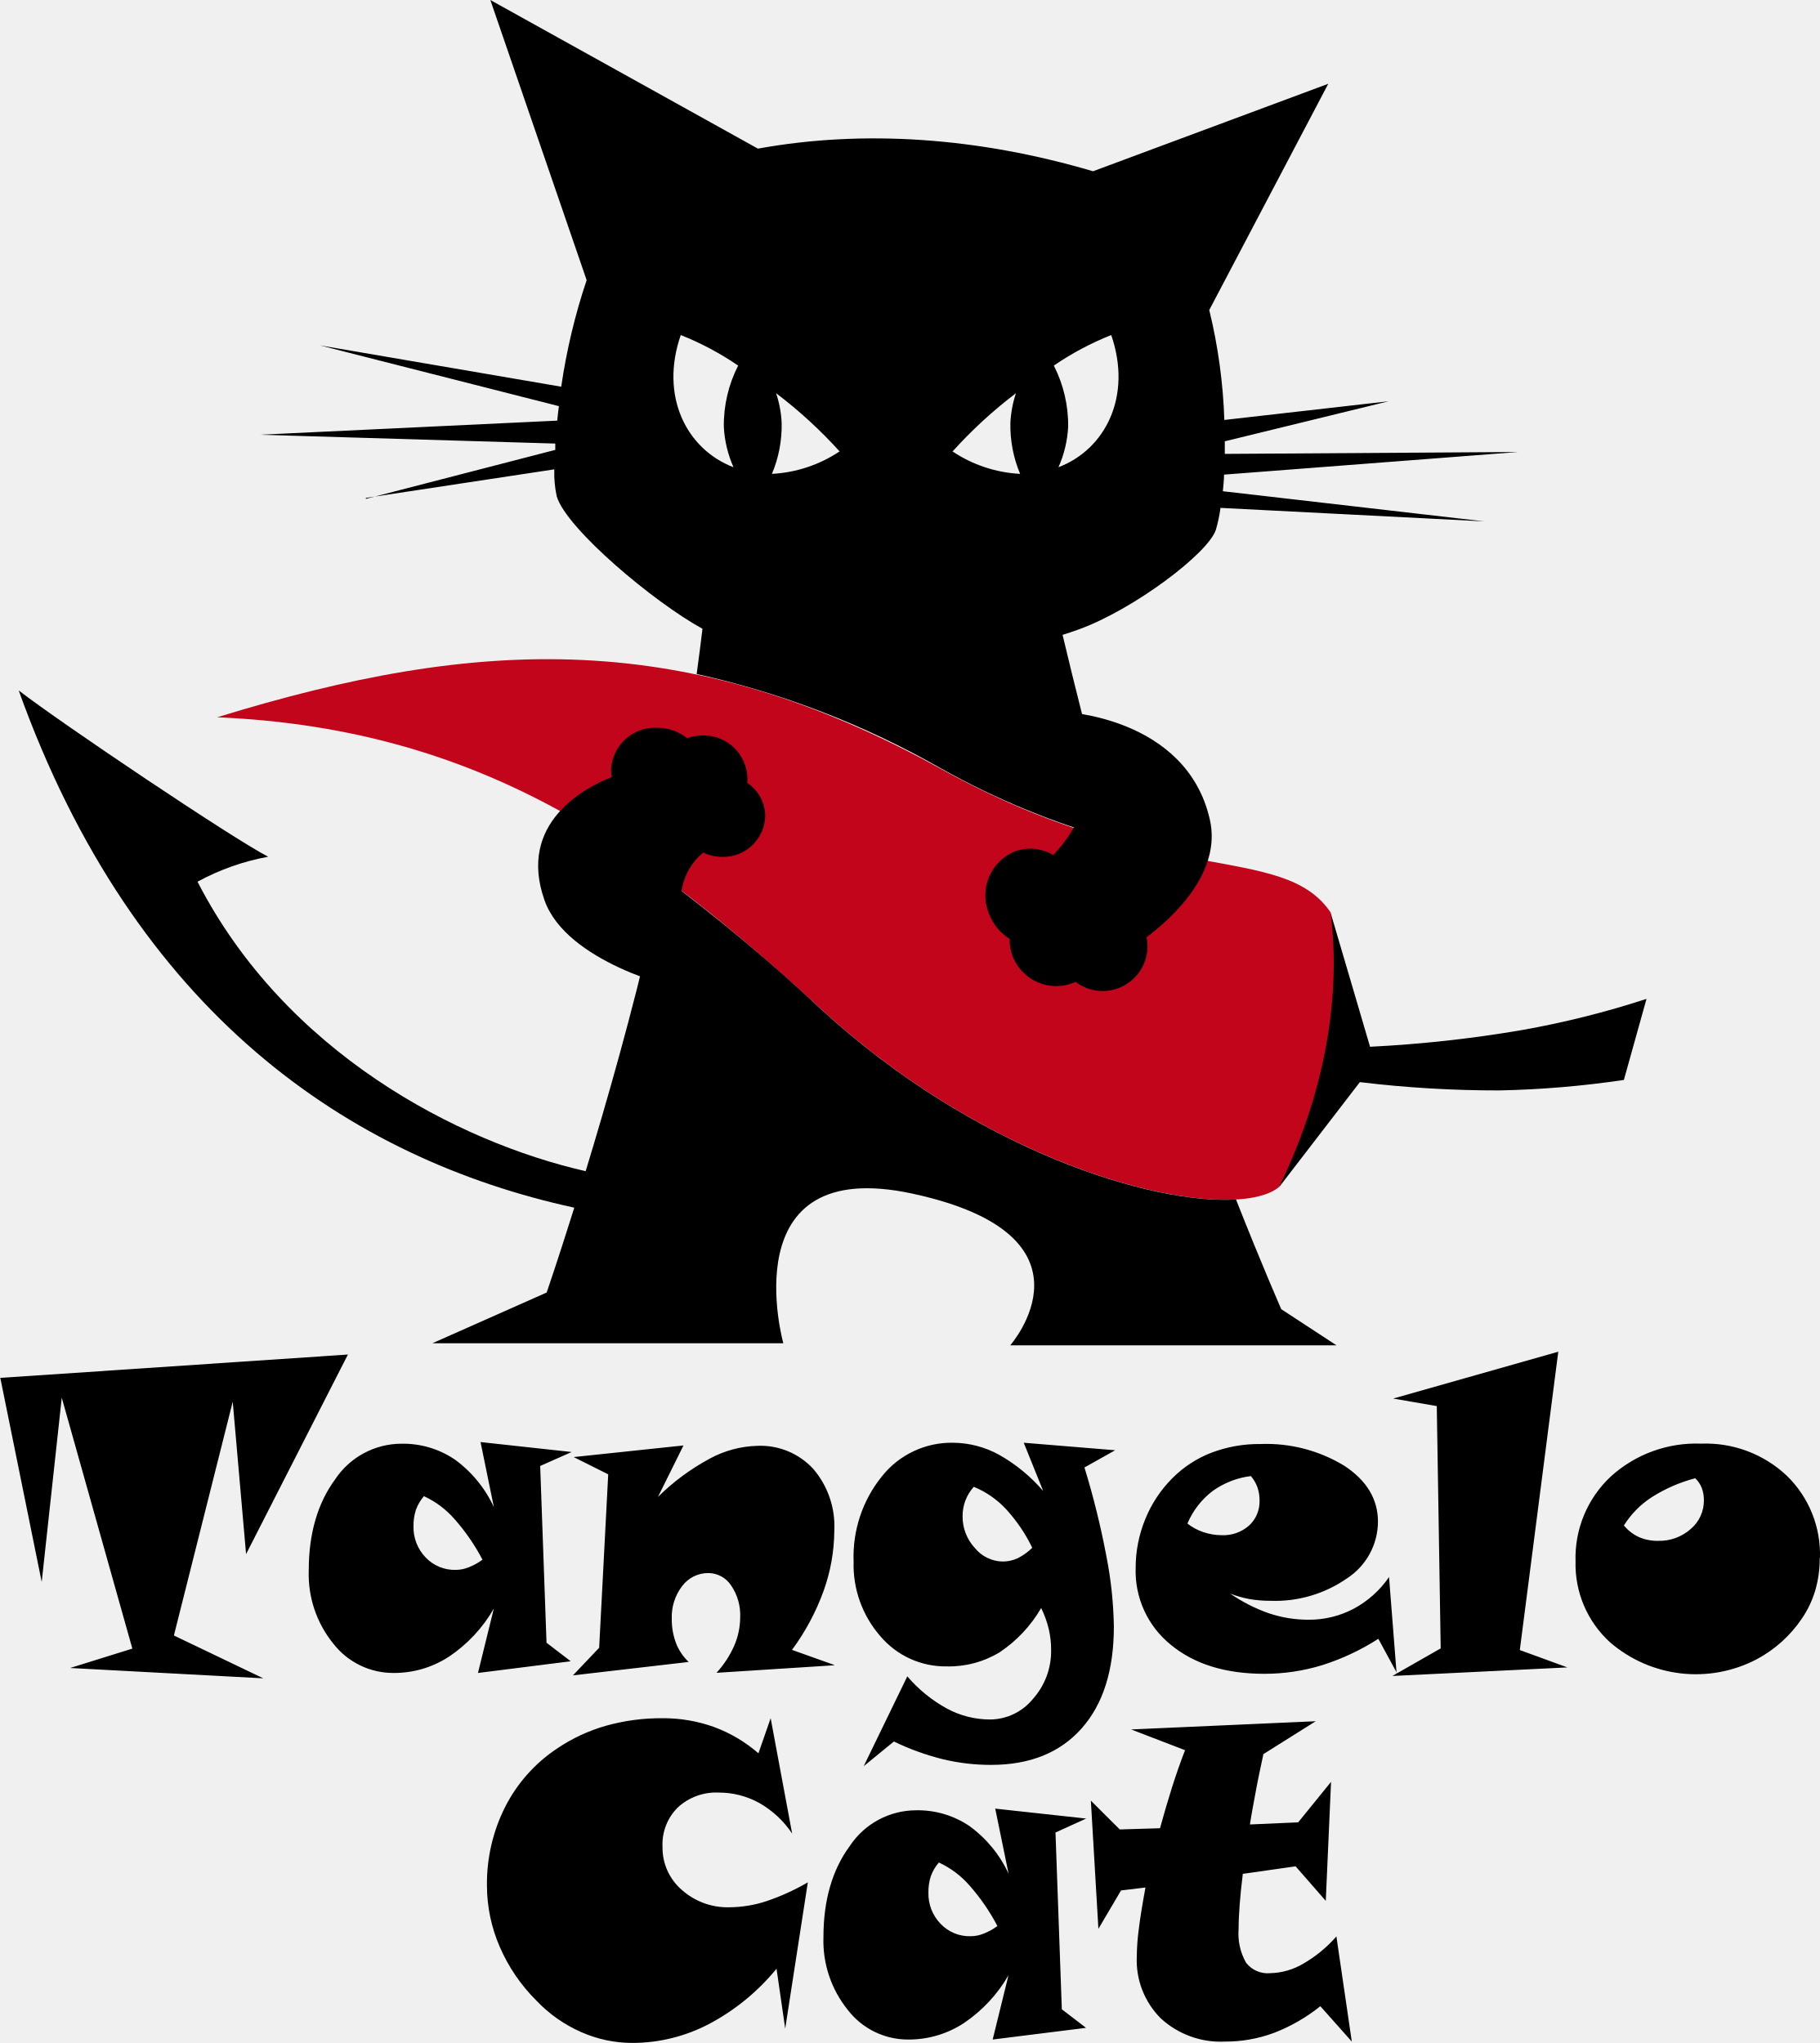
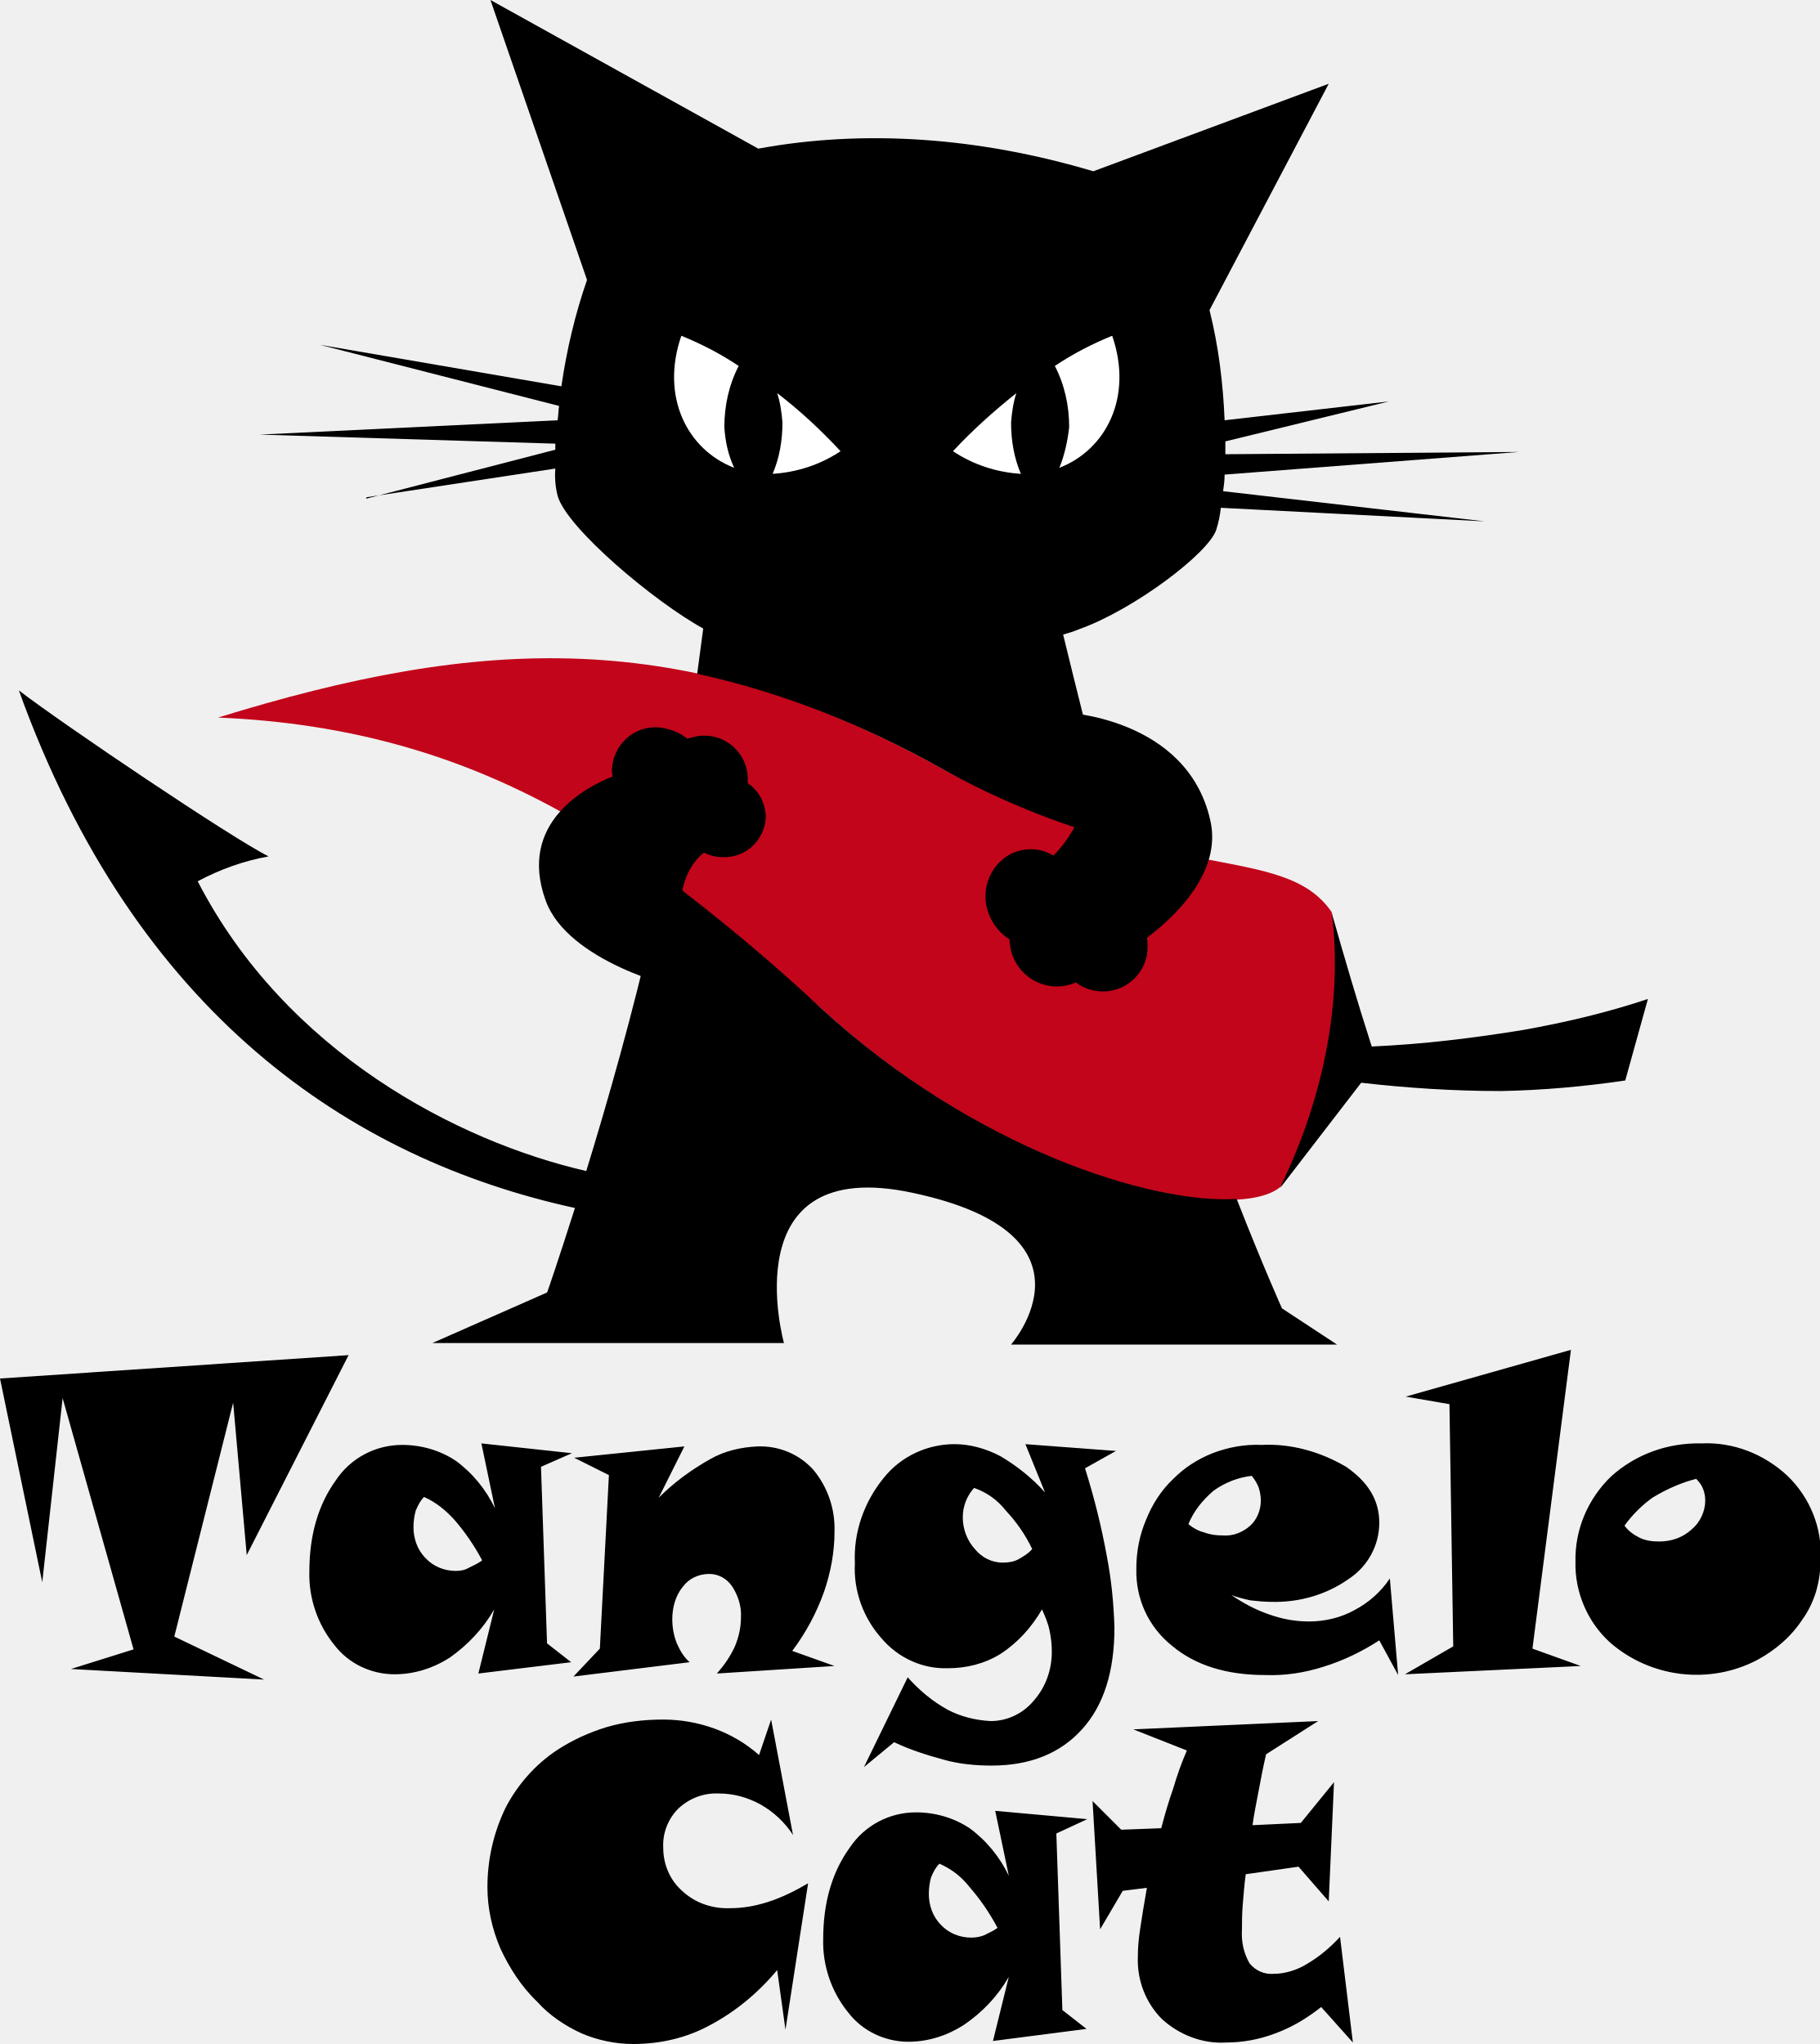
- <svg xmlns="http://www.w3.org/2000/svg" viewBox="0 0 241.24 270.92">
-   <defs>
-     <style>.a,.b{fill-rule:evenodd;}.b{fill:#c2051a;}</style>
-   </defs>
-   <path class="a" d="M352.82,407.6A248,248,0,0,1,346,444l10.69-13.9a152.76,152.76,0,0,0,18.47,1.1,130.16,130.16,0,0,0,16.54-1.39l3-10.75a121.79,121.79,0,0,1-16.54,4.14,169.07,169.07,0,0,1-20.12,2.21c-1.75-6-3.49-11.84-5.24-17.81Z" transform="translate(-176.37 -286.6)" />
-   <path d="M222.52,466.19,209,492.69l-1.77-20.21-7.8,31,11.85,5.68-25.61-1.37,8.25-2.57-9.36-33.27-2.66,24.43-5.49-27.06,46.15-3.1ZM232.59,485a5.77,5.77,0,0,0-1.06,1.79,6.69,6.69,0,0,0-.33,2.2,5.74,5.74,0,0,0,1.6,4.13,5.29,5.29,0,0,0,4,1.66,4.66,4.66,0,0,0,1.74-.35,7.94,7.94,0,0,0,1.81-1,27.11,27.11,0,0,0-3.73-5.41,12.17,12.17,0,0,0-4-3Zm19.56-5.84L248,481l.84,23.44,3.21,2.46-12.3,1.55,2.1-8.53a19.18,19.18,0,0,1-5.95,6.37,13.3,13.3,0,0,1-7.34,2.16,10.06,10.06,0,0,1-8-3.9,14.59,14.59,0,0,1-3.25-9.67q0-7.34,3.49-12.09a10.57,10.57,0,0,1,8.81-4.74,12.2,12.2,0,0,1,7.09,2.11,16.22,16.22,0,0,1,5.16,6.3l-1.77-8.63,12,1.31ZM287,507.43l-15.62,1a13.24,13.24,0,0,0,2.36-3.62,9.59,9.59,0,0,0,.78-3.77,6.93,6.93,0,0,0-1.2-4.19,3.63,3.63,0,0,0-3-1.65,4.31,4.31,0,0,0-3.49,1.72,6.69,6.69,0,0,0-1.38,4.34,8.84,8.84,0,0,0,.56,3.23,6.78,6.78,0,0,0,1.68,2.5l-15.35,1.78,3.48-3.66,1.2-23-4.58-2.29L267,478.28l-3.38,6.82a30,30,0,0,1,6.84-5.06,14,14,0,0,1,6.33-1.71,9.52,9.52,0,0,1,7.42,3.06,11.66,11.66,0,0,1,2.79,8.18,24,24,0,0,1-1.42,8,30.83,30.83,0,0,1-4.19,7.82l5.61,2Zm18.49-23.66a5.77,5.77,0,0,0-1.48,3.89,6.11,6.11,0,0,0,1.62,4.21,4.85,4.85,0,0,0,3.68,1.8,4.72,4.72,0,0,0,2-.43,7.57,7.57,0,0,0,1.94-1.39,21.23,21.23,0,0,0-3.49-5.14,12.13,12.13,0,0,0-4.25-2.94Zm18.78-4.87-4.1,2.3a108.18,108.18,0,0,1,2.9,11.72,52.29,52.29,0,0,1,1,9.38q0,8.7-4.29,13.52t-12,4.82a27.15,27.15,0,0,1-6.38-.75,33.57,33.57,0,0,1-6.5-2.35l-4,3.27,5.78-11.91a18.78,18.78,0,0,0,5.25,4.27,12.08,12.08,0,0,0,5.69,1.45,7.39,7.39,0,0,0,5.73-2.74,9.5,9.5,0,0,0,2.4-6.48,11.9,11.9,0,0,0-.32-2.81,13.48,13.48,0,0,0-1-2.75,17.77,17.77,0,0,1-5.51,5.87,13,13,0,0,1-7,1.87,11.32,11.32,0,0,1-8.81-4,14.4,14.4,0,0,1-3.55-9.92,16.94,16.94,0,0,1,3.75-11.28,11.78,11.78,0,0,1,9.42-4.46,12.85,12.85,0,0,1,6.11,1.59,21.91,21.91,0,0,1,5.86,4.81l-2.58-6.4,12.19,1Zm9.56,9.74a6.8,6.8,0,0,0,2.1,1.13,7.48,7.48,0,0,0,2.46.41A5.12,5.12,0,0,0,342,488.9a4.32,4.32,0,0,0,1.39-3.31,5.29,5.29,0,0,0-.28-1.76,4.93,4.93,0,0,0-.87-1.49,11,11,0,0,0-5.1,2,10.64,10.64,0,0,0-3.31,4.28Zm27.83,19.92-2.52-4.64a31.1,31.1,0,0,1-7.43,3.49,26,26,0,0,1-7.69,1.15q-7.74,0-12.4-3.85a12.55,12.55,0,0,1-4.66-10.18,17,17,0,0,1,1.27-6.47,16.34,16.34,0,0,1,3.6-5.44,14.85,14.85,0,0,1,5.18-3.38,17.8,17.8,0,0,1,6.5-1.15A19.85,19.85,0,0,1,354.67,481q4.42,2.93,4.42,7.39a9,9,0,0,1-4.07,7.49,16.67,16.67,0,0,1-10.2,3,15.6,15.6,0,0,1-2.82-.24,13.73,13.73,0,0,1-2.51-.72,21.4,21.4,0,0,0,5.15,2.62,16.37,16.37,0,0,0,5.22.85,12.67,12.67,0,0,0,6-1.45,13.3,13.3,0,0,0,4.7-4.21l1,12.76Zm22.61-.85L361,508.85l6.41-3.66-.52-32.13-5.78-1L383,465.85l-5.1,39.56,6.3,2.3Zm7.4-18.86a5.57,5.57,0,0,0,2,1.57,6.11,6.11,0,0,0,2.57.51,6.28,6.28,0,0,0,4.31-1.56,4.92,4.92,0,0,0,1.76-3.83,4.59,4.59,0,0,0-.28-1.62,3.54,3.54,0,0,0-.87-1.29,20.28,20.28,0,0,0-5.75,2.5,12.17,12.17,0,0,0-3.69,3.73Zm26,4.36a15,15,0,0,1-.59,4.28,13.31,13.31,0,0,1-1.76,3.72,16.67,16.67,0,0,1-6,5.42,17.4,17.4,0,0,1-19.46-2.25,14,14,0,0,1-4.57-10.72,14.77,14.77,0,0,1,4.66-11.25,16.85,16.85,0,0,1,12-4.37,15.66,15.66,0,0,1,11.35,4.25,14.54,14.54,0,0,1,4.4,10.93Zm-134.18,43-3,19.4-1.15-7.94a29.28,29.28,0,0,1-8.93,7.32,21.94,21.94,0,0,1-10.19,2.52,16.78,16.78,0,0,1-6.79-1.44,18.4,18.4,0,0,1-5.94-4.18,22.83,22.83,0,0,1-4.86-7.14,20.48,20.48,0,0,1-1.69-8.1,22.58,22.58,0,0,1,2.43-10.47,20.37,20.37,0,0,1,6.9-7.73,22.62,22.62,0,0,1,6.45-3,27.05,27.05,0,0,1,7.47-1,19.88,19.88,0,0,1,6.82,1.15,19.09,19.09,0,0,1,5.93,3.5l1.62-4.65,2.85,15.3a12.84,12.84,0,0,0-4.36-4.06,11.07,11.07,0,0,0-5.43-1.38,7.47,7.47,0,0,0-5.4,2,6.88,6.88,0,0,0-2,5.19,7.38,7.38,0,0,0,2.55,5.71,9.12,9.12,0,0,0,6.37,2.31,16,16,0,0,0,4.9-.82,30.11,30.11,0,0,0,5.48-2.5Zm17.38-2.63a5.78,5.78,0,0,0-1.06,1.79,6.69,6.69,0,0,0-.33,2.2,5.74,5.74,0,0,0,1.6,4.13,5.29,5.29,0,0,0,4,1.66,4.66,4.66,0,0,0,1.74-.35,8,8,0,0,0,1.81-1,27.11,27.11,0,0,0-3.73-5.41,12.16,12.16,0,0,0-4-3Zm19.56-5.84-4.1,1.87.84,23.44,3.21,2.46L308,557.06l2.1-8.53a19.18,19.18,0,0,1-5.95,6.37,13.3,13.3,0,0,1-7.34,2.16,10.06,10.06,0,0,1-8-3.9,14.59,14.59,0,0,1-3.25-9.67q0-7.34,3.49-12.09a10.57,10.57,0,0,1,8.81-4.74,12.2,12.2,0,0,1,7.09,2.11,16.23,16.23,0,0,1,5.16,6.3l-1.77-8.63,12,1.31Zm35.2,29.6-4.18-4.7a23.19,23.19,0,0,1-6.15,3.54,18.4,18.4,0,0,1-6.51,1.15,11.69,11.69,0,0,1-8.49-3.07,10.88,10.88,0,0,1-3.19-8.22,29.38,29.38,0,0,1,.27-3.66c.17-1.41.47-3.24.88-5.48l-3.24.39-3,5.09-1-17,3.83,3.82,5.34-.16q.76-2.78,1.57-5.35t1.75-5l-7.15-2.75,24.48-1.09-6.94,4.36c-.37,1.72-.72,3.34-1,4.88s-.57,3-.79,4.45l6.4-.28,4.36-5.37-.7,15.78-4-4.58-7,1c-.19,1.51-.33,2.88-.42,4.11s-.14,2.3-.14,3.22a7.79,7.79,0,0,0,1,4.47,3.63,3.63,0,0,0,3.19,1.37,9,9,0,0,0,4.39-1.26,17.38,17.38,0,0,0,4.39-3.61l2.05,14Z" transform="translate(-176.37 -286.6)" />
-   <path class="b" d="M205.22,381.72c35.55,1.52,57.21,17.8,80.06,38.73,25,22.9,54.66,28.6,60.7,23.55,6.13-12.58,8.24-25.35,6.83-36.41-6.39-9.39-22.67-3-51.62-19-33.77-18.71-61.23-17.58-96-6.88Z" transform="translate(-176.37 -286.6)" />
-   <path class="a" d="M224.9,352.75,250,346.26l0-.84-39.21-1.17,39.47-1.87q.09-.93.22-1.92l-31.69-8.06,32,5.48a80.9,80.9,0,0,1,3.37-14.13L241.39,286.6l35.48,19.71c14.1-2.56,29.29-1.47,44.44,3l31.19-11.6-15.78,30a71.31,71.31,0,0,1,2,14.58l21.8-2.48-21.74,5.31q0,.85,0,1.67l38.9-.25-39,3c0,.77-.1,1.51-.16,2.2l34.69,4-35-1.79a19.33,19.33,0,0,1-.61,2.89c-1,3.14-10.93,10.6-18.19,13.23q-1.06.38-2.14.72c1.45,6.1,3.91,16.08,7,27.22a103.09,103.09,0,0,1-23.12-9.51,115.84,115.84,0,0,0-32.4-12.52c.32-2.32.57-4.35.77-6-6.4-3.49-18.06-13.27-19.33-17.57a14.72,14.72,0,0,1-.32-3.57l-25,3.79Zm27.63,94c-29.81-6.49-58.32-25.76-73.68-68.59,5.71,4.41,28.45,19.68,33.08,22.05a31.47,31.47,0,0,0-9.37,3.31c11.66,22.7,34.51,34.52,51.47,38.39,2.78-9.12,6.18-21,8.9-32.87.47-2.06.92-4.12,1.34-6.16a245.48,245.48,0,0,1,21,17.58c20.33,18.63,43.75,25.87,55,25.21,3.44,8.73,6,14.54,6,14.54l7.32,4.79H310.33s12.8-14.57-13-20.12c-24.08-5.19-17.09,19.85-17.09,19.85H233.7L248.86,458s1.51-4.39,3.67-11.28Zm35.2-100.31a17.83,17.83,0,0,1-9,3,16.5,16.5,0,0,0,1.29-6.76,14.44,14.44,0,0,0-.74-3.94,60.9,60.9,0,0,1,8.44,7.74Zm-14.09,2.12c-6.22-2.36-9.82-9.41-7-17.53a38.94,38.94,0,0,1,7.61,4.05,17.4,17.4,0,0,0-1.9,8.12,15.14,15.14,0,0,0,1.28,5.35Zm29-2.12a17.82,17.82,0,0,0,9,3,16.52,16.52,0,0,1-1.29-6.76,14.47,14.47,0,0,1,.74-3.94,60.9,60.9,0,0,0-8.43,7.75Zm14.08,2.12c6.22-2.36,9.81-9.41,7-17.53a38.89,38.89,0,0,0-7.61,4.05,17.39,17.39,0,0,1,1.9,8.12,15.14,15.14,0,0,1-1.28,5.35Z" transform="translate(-176.37 -286.6)" />
-   <path class="a" d="M267.46,384.49a6.19,6.19,0,0,1,2.08-.36,5.8,5.8,0,0,1,5.94,5.66,5.4,5.4,0,0,1,0,.64,5.32,5.32,0,0,1,2.36,4.39,5.55,5.55,0,0,1-5.68,5.41,5.89,5.89,0,0,1-2.54-.57,8.1,8.1,0,0,0-2.81,4.7c-.92,5.08-.44,13.14-.55,13.23S251.5,414.23,248.58,406c-3.66-10.31,5.44-15,8.92-16.36a5.06,5.06,0,0,1-.1-1,5.82,5.82,0,0,1,6.07-5.53,6.4,6.4,0,0,1,4,1.36Z" transform="translate(-176.37 -286.6)" />
-   <path class="a" d="M316,400a17.57,17.57,0,0,0,4.27-7.19c1.19-4.72-3-11.82-3-11.82s16.42.6,19.53,14.3c1.56,6.9-4.66,12.78-8.39,15.6a6,6,0,0,1,.12,1.18,5.94,5.94,0,0,1-9.53,4.74,6.21,6.21,0,0,1-8.38-3.47h0a6.27,6.27,0,0,1-.37-2.13v-.1a6.71,6.71,0,0,1-2.8-3.52,6.28,6.28,0,0,1,3.59-8.12,5.88,5.88,0,0,1,5,.53Z" transform="translate(-176.37 -286.6)" />
+ <svg xmlns="http://www.w3.org/2000/svg" version="1.1" id="Layer_1" x="0px" y="0px" viewBox="0 0 241.2 270.9" style="enable-background:new 0 0 241.2 270.9;" xml:space="preserve">
+   <style type="text/css">
+ 	.st0{fill:#C2051A;}
+ 	.st1{fill:#FFFFFF;}
+ </style>
+   <g>
+     <path d="M176.5,121c-1.4,12.3-3.6,24.5-6.8,36.4l10.7-13.9c6.1,0.7,12.3,1.1,18.5,1.1c5.5-0.1,11.1-0.6,16.5-1.4l3-10.8   c-5.4,1.8-10.9,3.1-16.5,4.1c-6.7,1.1-13.4,1.9-20.1,2.2C179.9,132.8,178.2,127,176.5,121L176.5,121z" />
+     <path d="M46.2,179.6l-13.5,26.5l-1.8-20.2l-7.8,31l11.9,5.7l-25.6-1.4l8.3-2.6l-9.4-33.3l-2.7,24.4l-5.6-27L46.2,179.6L46.2,179.6z    M56.2,198.4c-0.5,0.5-0.8,1.1-1.1,1.8c-0.2,0.7-0.3,1.5-0.3,2.2c0,1.5,0.5,3,1.6,4.1c1,1.1,2.5,1.7,4,1.7c0.6,0,1.2-0.1,1.7-0.4   c0.6-0.3,1.3-0.6,1.8-1c-1-1.9-2.3-3.8-3.7-5.4C59.1,200.2,57.8,199.1,56.2,198.4L56.2,198.4z M75.8,192.6l-4.1,1.8l0.8,23.4   l3.2,2.5l-12.3,1.5l2.1-8.5c-1.5,2.6-3.5,4.7-5.9,6.4c-2.2,1.4-4.7,2.2-7.3,2.2c-3.1,0-6.1-1.4-8-3.9c-2.2-2.7-3.4-6.2-3.3-9.7   c0-4.9,1.2-8.9,3.5-12.1c2-3,5.3-4.7,8.8-4.7c2.5,0,5,0.7,7.1,2.1c2.2,1.6,4,3.8,5.2,6.3l-1.8-8.6L75.8,192.6L75.8,192.6z    M110.6,220.8l-15.6,1c1-1.1,1.8-2.3,2.4-3.6c0.5-1.2,0.8-2.5,0.8-3.8c0.1-1.5-0.4-3-1.2-4.2c-0.7-1-1.8-1.6-3-1.6   c-1.4,0-2.7,0.6-3.5,1.7c-1,1.2-1.4,2.8-1.4,4.3c0,1.1,0.2,2.2,0.6,3.2c0.4,0.9,0.9,1.8,1.7,2.5L76,222.2l3.5-3.7l1.2-23l-4.6-2.3   l14.6-1.5l-3.4,6.8c2-2,4.3-3.7,6.8-5.1c1.9-1.1,4.1-1.6,6.3-1.7c2.8-0.1,5.5,1,7.4,3.1c1.9,2.3,2.9,5.2,2.8,8.2   c0,2.7-0.5,5.4-1.4,8c-1,2.8-2.4,5.4-4.2,7.8L110.6,220.8L110.6,220.8z M129.1,197.2c-1,1.1-1.5,2.5-1.5,3.9c0,1.6,0.6,3.1,1.6,4.2   c0.9,1.1,2.2,1.8,3.7,1.8c0.7,0,1.4-0.1,2-0.4c0.7-0.4,1.4-0.8,1.9-1.4c-0.9-1.9-2.1-3.6-3.5-5.1   C132.2,198.8,130.8,197.8,129.1,197.2L129.1,197.2z M147.9,192.3l-4.1,2.3c1.2,3.8,2.2,7.8,2.9,11.7c0.6,3.1,0.9,6.2,1,9.4   c0,5.8-1.4,10.3-4.3,13.5c-2.9,3.2-6.9,4.8-12,4.8c-2.1,0-4.3-0.2-6.4-0.8c-2.2-0.6-4.4-1.3-6.5-2.3l-4,3.3l5.8-11.9   c1.5,1.7,3.3,3.2,5.3,4.3c1.7,0.9,3.7,1.4,5.7,1.5c2.2,0,4.3-1,5.7-2.7c1.6-1.8,2.4-4.1,2.4-6.5c0-0.9-0.1-1.9-0.3-2.8   c-0.2-1-0.6-1.9-1-2.8c-1.4,2.4-3.2,4.4-5.5,5.9c-2.1,1.3-4.5,1.9-7,1.9c-3.4,0.1-6.6-1.4-8.8-4c-2.4-2.7-3.7-6.3-3.5-9.9   c-0.2-4.1,1.2-8.1,3.8-11.3c2.3-2.9,5.8-4.5,9.4-4.5c2.1,0,4.2,0.6,6.1,1.6c2.2,1.3,4.2,2.9,5.9,4.8l-2.6-6.4L147.9,192.3   L147.9,192.3z M157.5,202c0.6,0.5,1.3,0.9,2.1,1.1c0.8,0.3,1.6,0.4,2.5,0.4c1.3,0.1,2.6-0.4,3.6-1.3c0.9-0.8,1.4-2.1,1.4-3.3   c0-0.6-0.1-1.2-0.3-1.8c-0.2-0.5-0.5-1-0.9-1.5c-1.8,0.2-3.6,0.9-5.1,2C159.3,198.9,158.2,200.3,157.5,202L157.5,202z M185.3,222   l-2.5-4.6c-2.3,1.5-4.8,2.7-7.4,3.5c-2.5,0.8-5.1,1.2-7.7,1.1c-5.2,0-9.3-1.3-12.4-3.9c-3.1-2.5-4.8-6.2-4.7-10.2   c0-2.2,0.4-4.4,1.3-6.5c0.8-2,2-3.9,3.6-5.4c1.5-1.5,3.2-2.6,5.2-3.4c2.1-0.8,4.3-1.2,6.5-1.1c3.9-0.2,7.8,0.9,11.2,2.9   c2.9,2,4.4,4.4,4.4,7.4s-1.5,5.8-4.1,7.5c-3,2.1-6.6,3.1-10.2,3c-0.9,0-1.9-0.1-2.8-0.2c-0.9-0.2-1.7-0.4-2.5-0.7   c1.6,1.1,3.3,2,5.1,2.6c1.7,0.6,3.4,0.9,5.2,0.9c2.1,0,4.2-0.5,6-1.5c1.9-1,3.5-2.4,4.7-4.2L185.3,222L185.3,222z M209.5,220.8   l-23.3,1.1l6.4-3.7l-0.5-32.1l-5.8-1l21.9-6.2l-5.1,39.6L209.5,220.8L209.5,220.8z M215.3,202.2c0.5,0.7,1.2,1.2,2,1.6   c0.8,0.4,1.7,0.5,2.6,0.5c1.6,0,3.1-0.5,4.3-1.6c1.1-0.9,1.8-2.4,1.8-3.8c0-0.6-0.1-1.1-0.3-1.6s-0.5-0.9-0.9-1.3   c-2,0.5-4,1.4-5.8,2.5C217.6,199.5,216.3,200.8,215.3,202.2L215.3,202.2z M241.3,206.6c0,1.4-0.2,2.9-0.6,4.3   c-0.4,1.3-1,2.6-1.8,3.7c-1.5,2.3-3.6,4.1-6,5.4c-6.3,3.3-14.1,2.4-19.5-2.3c-3-2.7-4.7-6.7-4.6-10.7c-0.1-4.2,1.6-8.3,4.7-11.3   c3.3-3,7.6-4.5,12-4.4c4.2-0.2,8.3,1.4,11.4,4.3C239.9,198.5,241.5,202.5,241.3,206.6L241.3,206.6z M107.1,249.6l-3,19.4l-1.1-7.9   c-2.5,3-5.5,5.5-8.9,7.3c-3.1,1.7-6.6,2.5-10.2,2.5c-2.3,0-4.7-0.5-6.8-1.4c-2.2-1-4.3-2.4-5.9-4.2c-2.1-2-3.7-4.5-4.9-7.1   c-1.1-2.6-1.7-5.3-1.7-8.1c0-3.6,0.8-7.2,2.4-10.5c1.6-3.1,4-5.8,6.9-7.7c2-1.3,4.2-2.3,6.5-3c2.4-0.7,4.9-1,7.5-1   c2.3,0,4.6,0.4,6.8,1.2c2.2,0.8,4.2,2,5.9,3.5l1.6-4.7l2.9,15.3c-1.1-1.7-2.6-3.1-4.4-4.1c-1.7-0.9-3.5-1.4-5.4-1.4   c-2-0.1-3.9,0.6-5.4,2c-1.4,1.4-2.1,3.3-2,5.2c0,2.2,0.9,4.3,2.5,5.7c1.7,1.6,4,2.4,6.4,2.3c1.7,0,3.3-0.3,4.9-0.8   C103.6,251.5,105.4,250.6,107.1,249.6L107.1,249.6z M124.5,247c-0.5,0.5-0.8,1.1-1.1,1.8c-0.2,0.7-0.3,1.5-0.3,2.2   c0,1.5,0.5,3,1.6,4.1c1,1.1,2.5,1.7,4,1.7c0.6,0,1.2-0.1,1.7-0.3c0.6-0.3,1.3-0.6,1.8-1c-1-1.9-2.3-3.8-3.7-5.4   C127.4,248.7,126.1,247.7,124.5,247L124.5,247z M144.1,241.1L140,243l0.8,23.4l3.2,2.5l-12.4,1.6l2.1-8.5c-1.5,2.6-3.5,4.7-6,6.4   c-2.2,1.4-4.7,2.2-7.3,2.2c-3.1,0-6.1-1.4-8-3.9c-2.2-2.7-3.4-6.2-3.3-9.7c0-4.9,1.2-8.9,3.5-12.1c2-3,5.3-4.7,8.8-4.7   c2.5,0,5,0.7,7.1,2.1c2.2,1.6,4,3.8,5.2,6.3l-1.8-8.6L144.1,241.1L144.1,241.1z M179.3,270.7l-4.2-4.7c-1.9,1.5-3.9,2.7-6.1,3.5   c-2.1,0.8-4.3,1.2-6.5,1.2c-3.1,0.2-6.2-1-8.5-3.1c-2.2-2.2-3.3-5.2-3.2-8.2c0-1.2,0.1-2.4,0.3-3.7c0.2-1.4,0.5-3.2,0.9-5.5   l-3.2,0.4l-3,5.1l-1-17l3.8,3.8l5.3-0.2c0.5-1.9,1-3.6,1.6-5.3c0.5-1.7,1.1-3.4,1.8-5l-7.1-2.8l24.5-1.1l-6.9,4.4   c-0.4,1.7-0.7,3.3-1,4.9s-0.6,3-0.8,4.5l6.4-0.3l4.4-5.4l-0.7,15.8l-4-4.6l-7,1c-0.2,1.5-0.3,2.9-0.4,4.1s-0.1,2.3-0.1,3.2   c-0.1,1.6,0.2,3.1,1,4.5c0.8,1,2,1.5,3.2,1.4c1.5,0,3.1-0.5,4.4-1.3c1.7-1,3.1-2.2,4.4-3.6L179.3,270.7L179.3,270.7z" />
+     <path class="st0" d="M28.9,95.1c35.6,1.5,56.7,17.7,80.1,38.7c25,22.9,54.7,28.6,60.7,23.5c6.1-12.6,8.2-25.4,6.8-36.4   c-6.4-9.4-22.4-3.3-51.6-19C90.6,82.8,63.6,84.4,28.9,95.1L28.9,95.1z" />
+     <path d="M76.2,160.1c-29.8-6.5-58.3-25.8-73.7-68.6c5.7,4.4,28.4,19.7,33.1,22c-3.3,0.6-6.4,1.7-9.4,3.3   c11.7,22.7,34.5,34.5,51.5,38.4c2.8-9.1,6.2-21,8.9-32.9c0.5-2.1,0.9-4.1,1.3-6.2c7.3,5.5,14.3,11.3,21,17.6   c20.3,18.6,43.8,25.9,55,25.2c3.4,8.7,6,14.5,6,14.5l7.3,4.8H134c0,0,12.8-14.6-13-20.1c-24.1-5.2-17.1,19.9-17.1,19.9H57.3   l15.2-6.7C72.5,171.4,74,167,76.2,160.1L76.2,160.1z" />
+     <path d="M48.5,66.1l25.1-6.5v-0.8l-39.2-1.2l39.5-1.9c0.1-0.6,0.1-1.3,0.2-1.9l-31.7-8.1l32,5.5c0.7-4.8,1.8-9.5,3.4-14.1L65,0   l35.5,19.7c14.1-2.6,29.3-1.5,44.4,3l31.2-11.6l-15.8,30c1.2,4.8,1.8,9.7,2,14.6l21.8-2.5l-21.7,5.3c0,0.6,0,1.1,0,1.7l38.9-0.3   l-39,3c0,0.8-0.1,1.5-0.2,2.2l34.7,4l-35-1.8c-0.1,1-0.3,1.9-0.6,2.9c-1,3.1-10.9,10.6-18.2,13.2c-0.7,0.3-1.4,0.5-2.1,0.7   c1.5,6.1,3.9,16.1,7,27.2c-8.1-2.2-15.9-5.4-23.2-9.5c-10.2-5.7-20.9-10-32.3-12.5c0.3-2.3,0.6-4.4,0.8-6   C86.8,79.8,75.1,70,73.9,65.7c-0.3-1.2-0.4-2.4-0.3-3.6l-25,3.8L48.5,66.1z" />
+     <path class="st1" d="M111.4,59.8c-2.7,1.8-5.8,2.8-9,3c0.9-2.1,1.3-4.4,1.3-6.8c-0.1-1.3-0.3-2.7-0.7-3.9   C106,54.4,108.8,57,111.4,59.8L111.4,59.8z" />
+     <path class="st1" d="M97.3,62c-6.2-2.4-9.8-9.4-7-17.5c2.7,1.1,5.2,2.4,7.6,4C96.6,51,96,53.8,96,56.6C96.1,58.4,96.5,60.3,97.3,62   L97.3,62z" />
+     <path class="st1" d="M126.3,59.8c2.7,1.8,5.8,2.8,9,3c-0.9-2.1-1.3-4.4-1.3-6.8c0.1-1.3,0.3-2.7,0.7-3.9   C131.7,54.5,128.9,57,126.3,59.8L126.3,59.8z" />
+     <path class="st1" d="M140.4,62c6.2-2.4,9.8-9.4,7-17.5c-2.7,1.1-5.2,2.4-7.6,4c1.3,2.5,1.9,5.3,1.9,8.1   C141.5,58.4,141.1,60.3,140.4,62L140.4,62z" />
+     <path d="M91.1,97.9c0.7-0.2,1.4-0.4,2.1-0.4c3.2-0.1,5.9,2.5,5.9,5.7l0,0c0,0.2,0,0.4,0,0.6c1.5,1,2.3,2.6,2.4,4.4   c-0.1,3.1-2.6,5.5-5.7,5.4c-0.9,0-1.7-0.2-2.5-0.6c-1.5,1.2-2.4,2.9-2.8,4.7c-0.9,5.1-0.4,13.1-0.5,13.2s-14.8-3.4-17.7-11.6   c-3.7-10.3,5.4-15,8.9-16.4c-0.1-0.3-0.1-0.7-0.1-1c0.2-3.2,2.9-5.7,6.1-5.5C88.5,96.5,90,97,91.1,97.9L91.1,97.9z" />
+     <path d="M139.6,113.4c2-2,3.4-4.5,4.3-7.2c1.2-4.7-3-11.8-3-11.8s16.4,0.6,19.5,14.3c1.6,6.9-4.7,12.8-8.4,15.6   c0.1,0.4,0.1,0.8,0.1,1.2c0,3.3-2.7,5.9-5.9,5.9c-1.3,0-2.6-0.4-3.6-1.2c-3.1,1.4-6.8,0-8.2-3.1c-0.1-0.1-0.1-0.3-0.2-0.4l0,0   c-0.2-0.7-0.4-1.4-0.4-2.1v-0.1c-1.3-0.8-2.3-2.1-2.8-3.5c-1.2-3.2,0.4-6.9,3.6-8.1C136.3,112.3,138.2,112.5,139.6,113.4   L139.6,113.4z" />
+   </g>
</svg>
